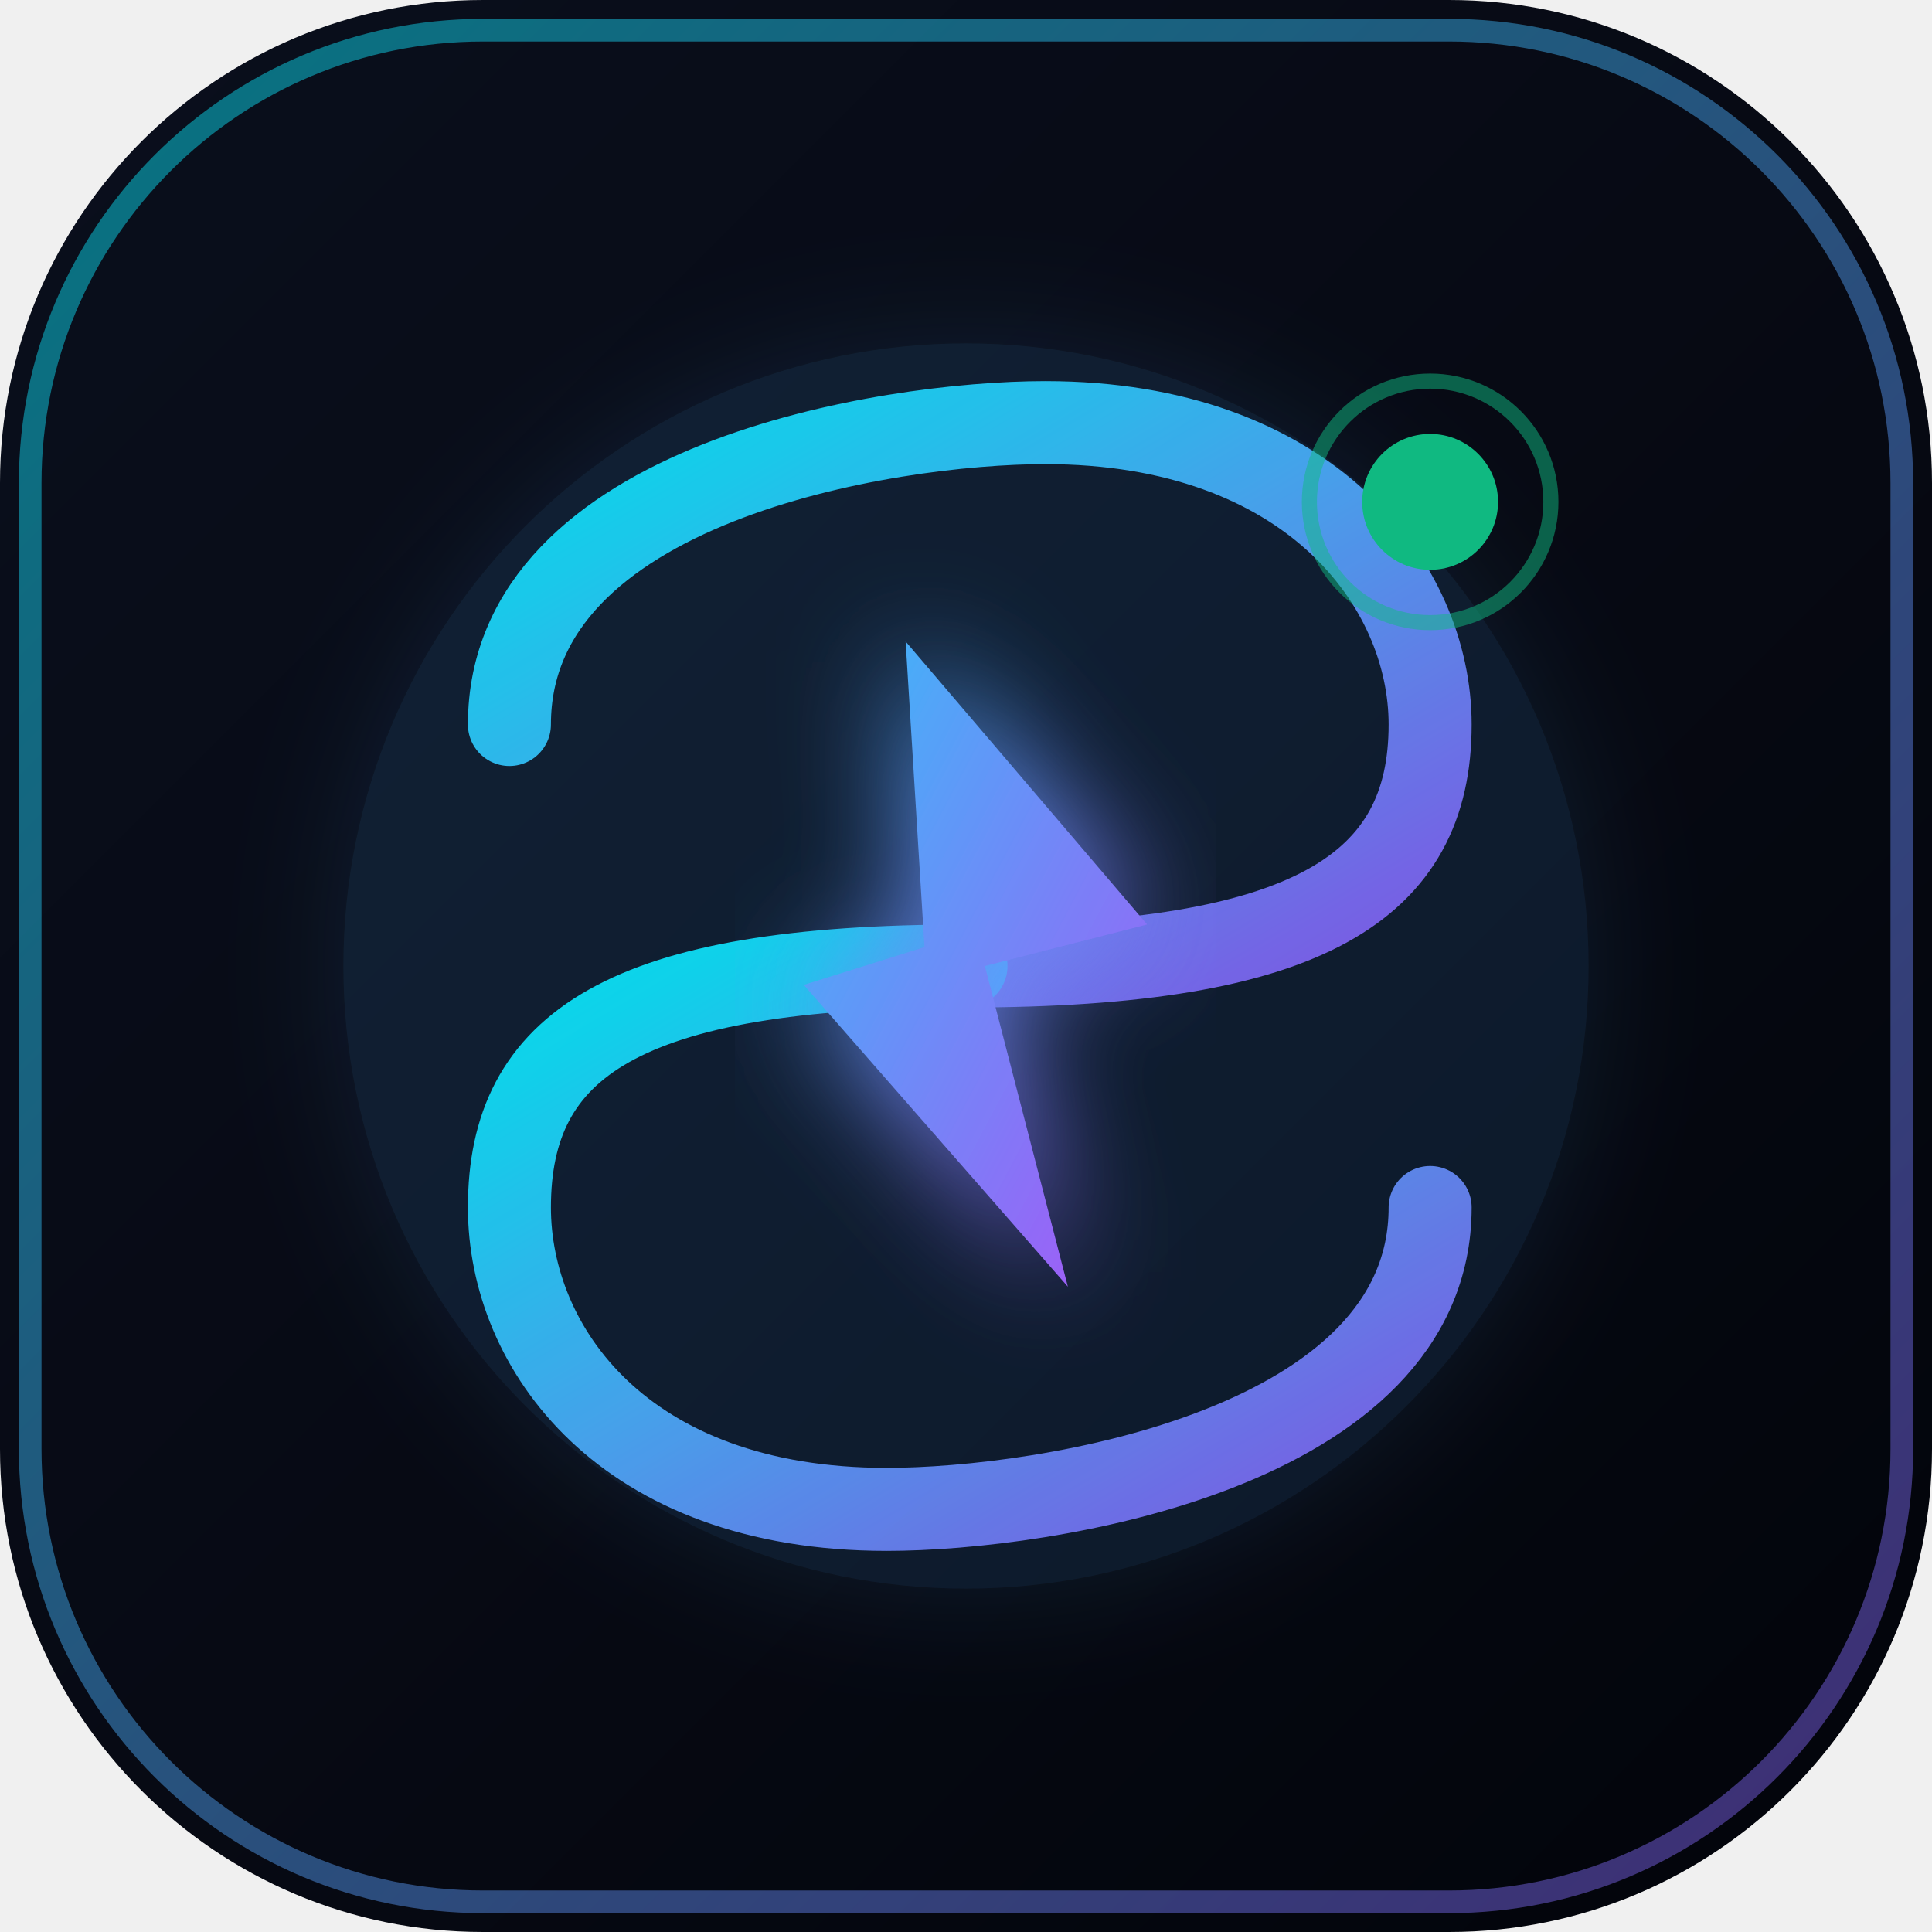
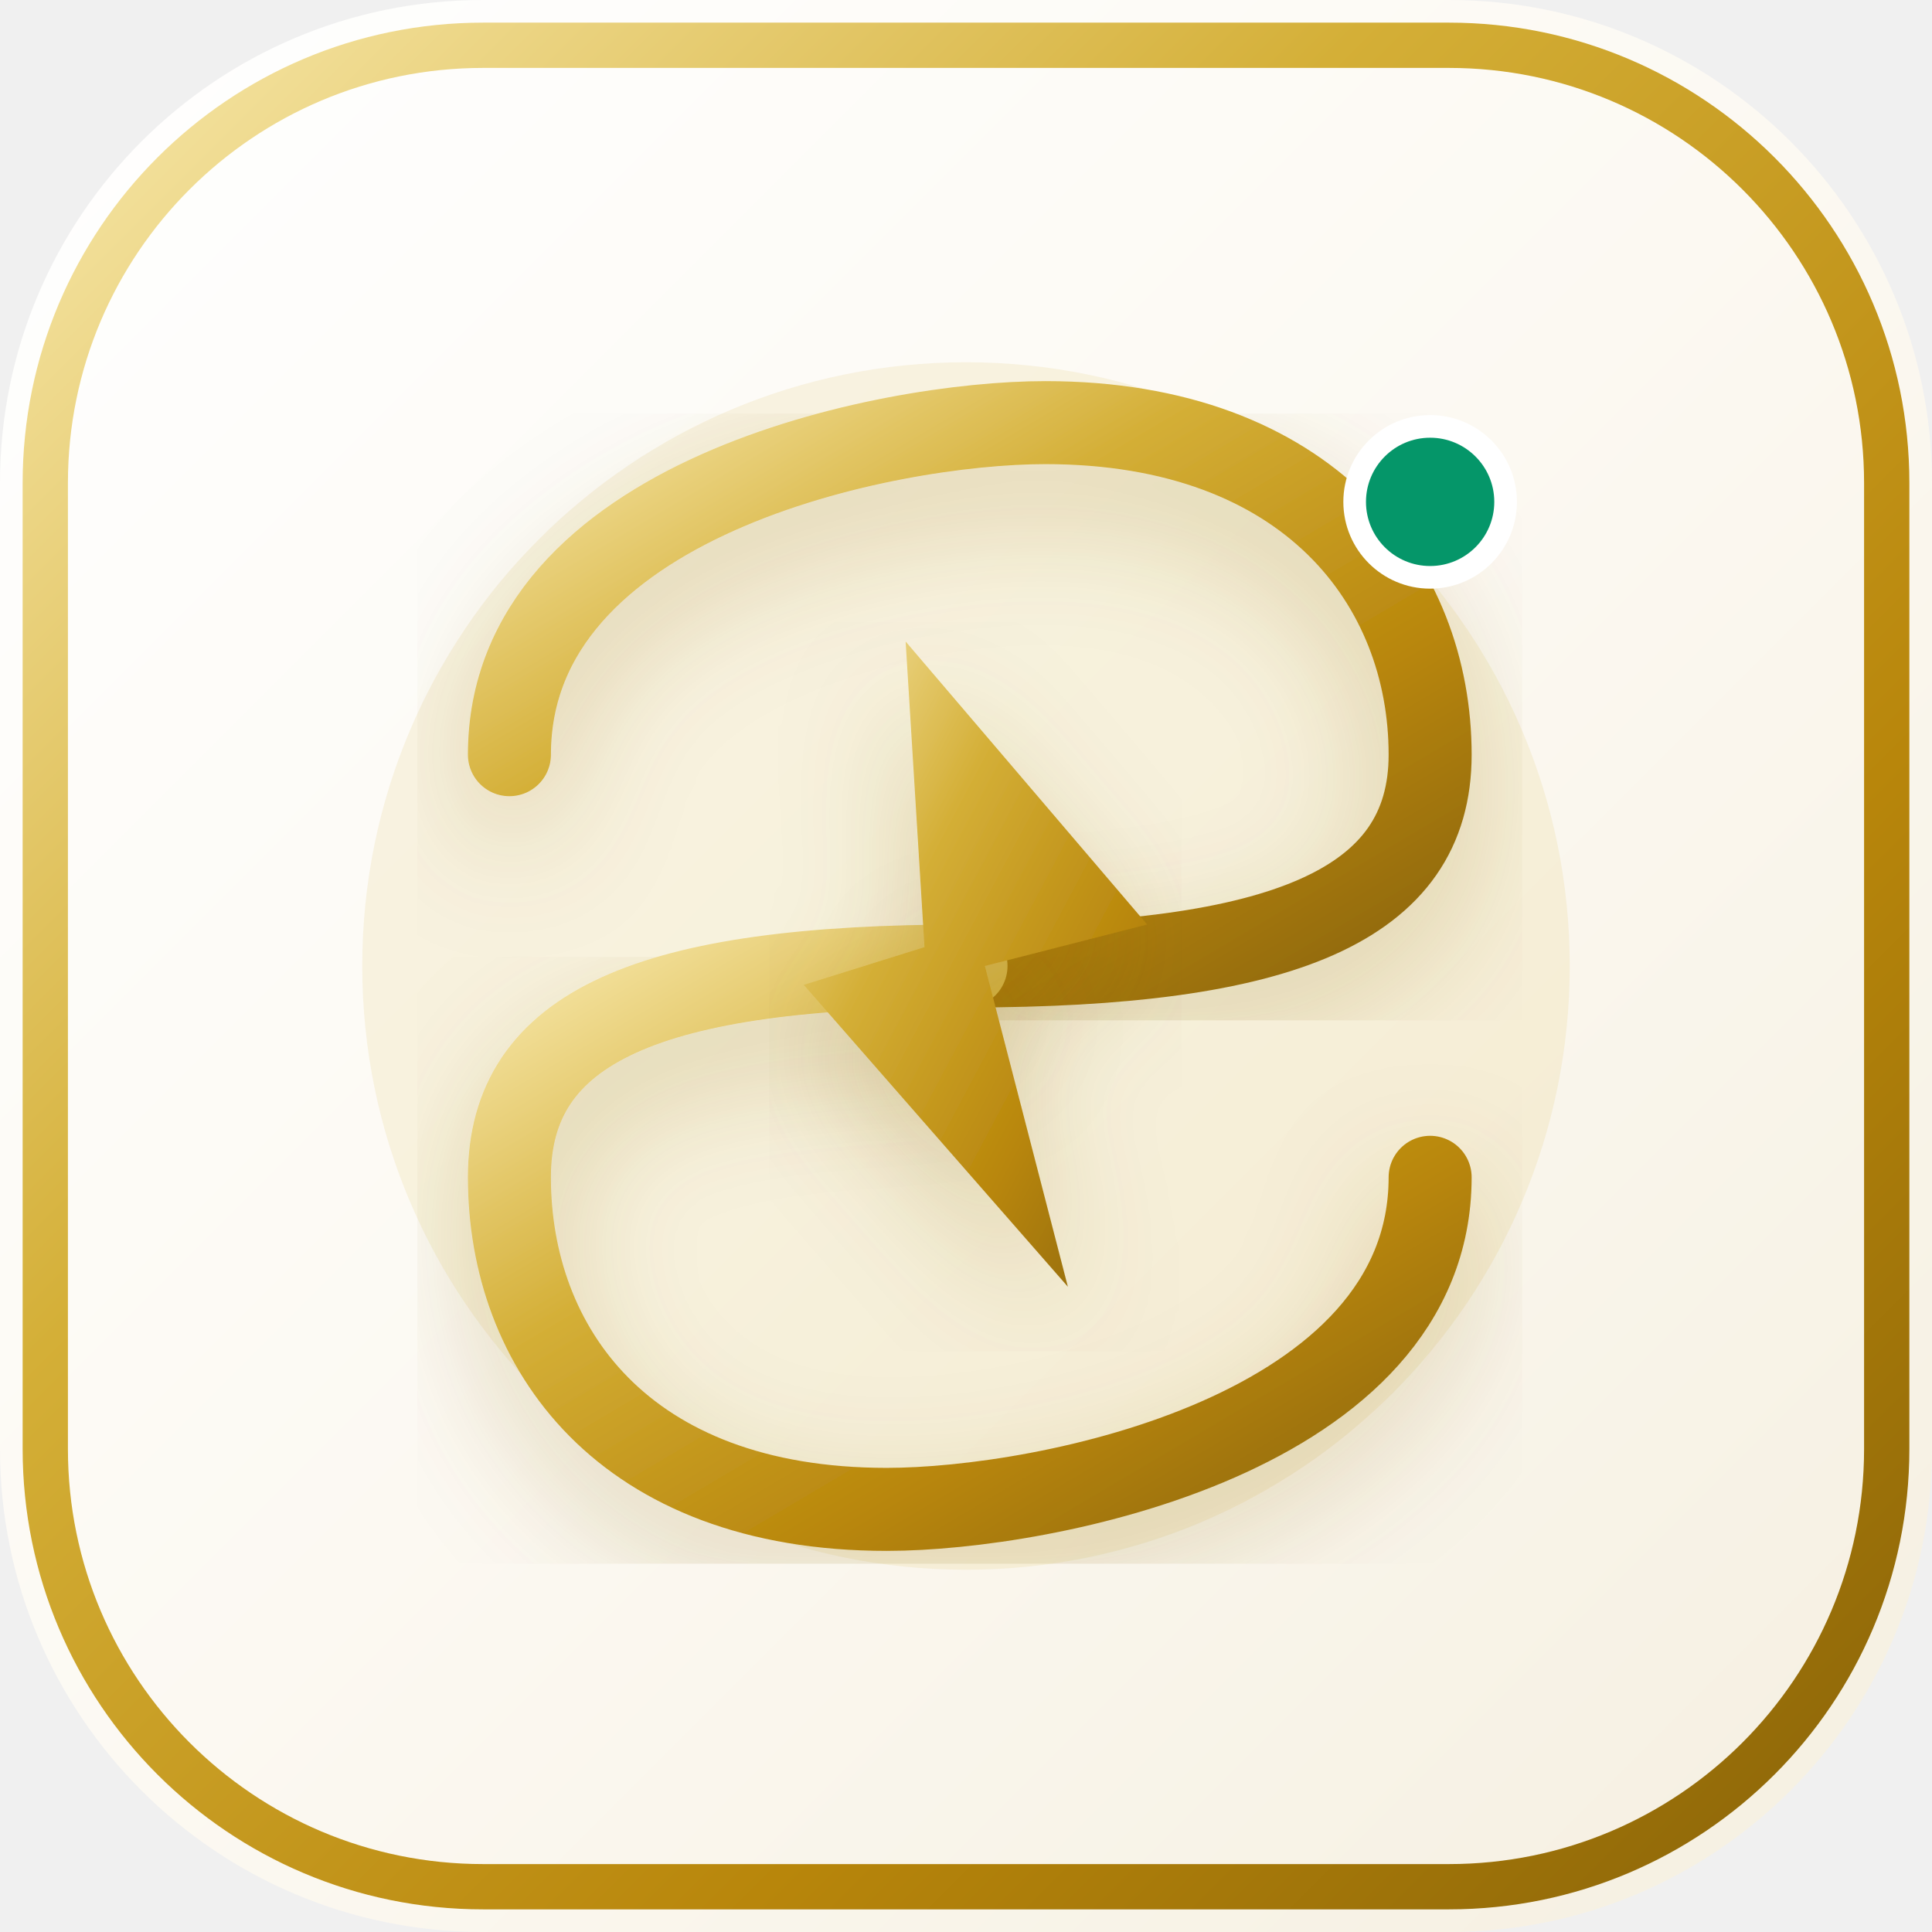
<svg xmlns="http://www.w3.org/2000/svg" viewBox="0 0 512 512" fill="none">
  <defs>
-     <linearGradient id="bgGrad" x1="0%" y1="0%" x2="100%" y2="100%">
-       <stop offset="0%" stop-color="#0a0f1d" />
-       <stop offset="50%" stop-color="#070a14" />
-       <stop offset="100%" stop-color="#02040a" />
+     <linearGradient id="pearlWhite" x1="0%" y1="0%" x2="100%" y2="100%">
+       <stop offset="0%" stop-color="#FFFFFF" />
+       <stop offset="50%" stop-color="#FCF9F2" />
+       <stop offset="100%" stop-color="#F5EFE0" />
    </linearGradient>
-     <linearGradient id="neonGlow" x1="0%" y1="0%" x2="100%" y2="100%">
-       <stop offset="0%" stop-color="#00F2FE" />
-       <stop offset="50%" stop-color="#4FACFE" />
-       <stop offset="100%" stop-color="#8B5CF6" />
+     <linearGradient id="islamicGold" x1="0%" y1="0%" x2="100%" y2="100%">
+       <stop offset="0%" stop-color="#F7E7A9" />
+       <stop offset="35%" stop-color="#D4AF37" />
+       <stop offset="70%" stop-color="#B8860B" />
+       <stop offset="100%" stop-color="#8B6508" />
    </linearGradient>
-     <linearGradient id="boltGrad" x1="0%" y1="0%" x2="100%" y2="100%">
-       <stop offset="0%" stop-color="#38BDF8" />
-       <stop offset="100%" stop-color="#A855F7" />
-     </linearGradient>
-     <filter id="glow" x="-20%" y="-20%" width="140%" height="140%">
-       <feGaussianBlur stdDeviation="16" result="coloredBlur" />
-       <feMerge>
-         <feMergeNode in="coloredBlur" />
-         <feMergeNode in="SourceGraphic" />
-       </feMerge>
+     <filter id="softShadow" x="-10%" y="-10%" width="120%" height="120%">
+       <feDropShadow dx="0" dy="12" stdDeviation="16" flood-color="#8B6508" flood-opacity="0.25" />
    </filter>
  </defs>
-   <rect width="512" height="512" rx="128" fill="url(#bgGrad)" />
-   <rect x="8" y="8" width="496" height="496" rx="120" stroke="url(#neonGlow)" stroke-width="6" stroke-opacity="0.45" />
-   <circle cx="256" cy="256" r="165" fill="#4FACFE" opacity="0.12" filter="url(#glow)" />
-   <path d="M135 192 C 135 128, 235 112, 277 112 C 347 112, 379 155, 379 192 C 379 235, 347 256, 256 256" stroke="url(#neonGlow)" stroke-width="22" stroke-linecap="round" fill="none" opacity="0.9" />
-   <path d="M379 320 C 379 384, 277 400, 235 400 C 165 400, 135 357, 135 320 C 135 277, 165 256, 256 256" stroke="url(#neonGlow)" stroke-width="22" stroke-linecap="round" fill="none" opacity="0.9" />
-   <path d="M240 170 L304 245 L261 256 L283 341 L213 261 L245 251 Z" fill="url(#boltGrad)" filter="url(#glow)" />
-   <circle cx="379" cy="133" r="18" fill="#10B981" />
-   <circle cx="379" cy="133" r="32" stroke="#10B981" stroke-width="4" opacity="0.5" />
+   <rect width="512" height="512" rx="128" fill="url(#pearlWhite)" />
+   <rect x="12" y="12" width="488" height="488" rx="116" stroke="url(#islamicGold)" stroke-width="12" />
+   <circle cx="256" cy="256" r="160" fill="#D4AF37" opacity="0.12" />
+   <path d="M135 200 C 135 132, 235 112, 277 112 C 347 112, 379 155, 379 200 C 379 240, 340 256, 256 256" stroke="url(#islamicGold)" stroke-width="22" stroke-linecap="round" fill="none" filter="url(#softShadow)" />
+   <path d="M379 312 C 379 380, 277 400, 235 400 C 165 400, 135 357, 135 312 C 135 272, 172 256, 256 256" stroke="url(#islamicGold)" stroke-width="22" stroke-linecap="round" fill="none" filter="url(#softShadow)" />
+   <path d="M240 170 L304 245 L261 256 L283 341 L213 261 L245 251 Z" fill="url(#islamicGold)" filter="url(#softShadow)" />
+   <circle cx="379" cy="133" r="20" fill="#059669" stroke="#FFFFFF" stroke-width="6" />
</svg>
